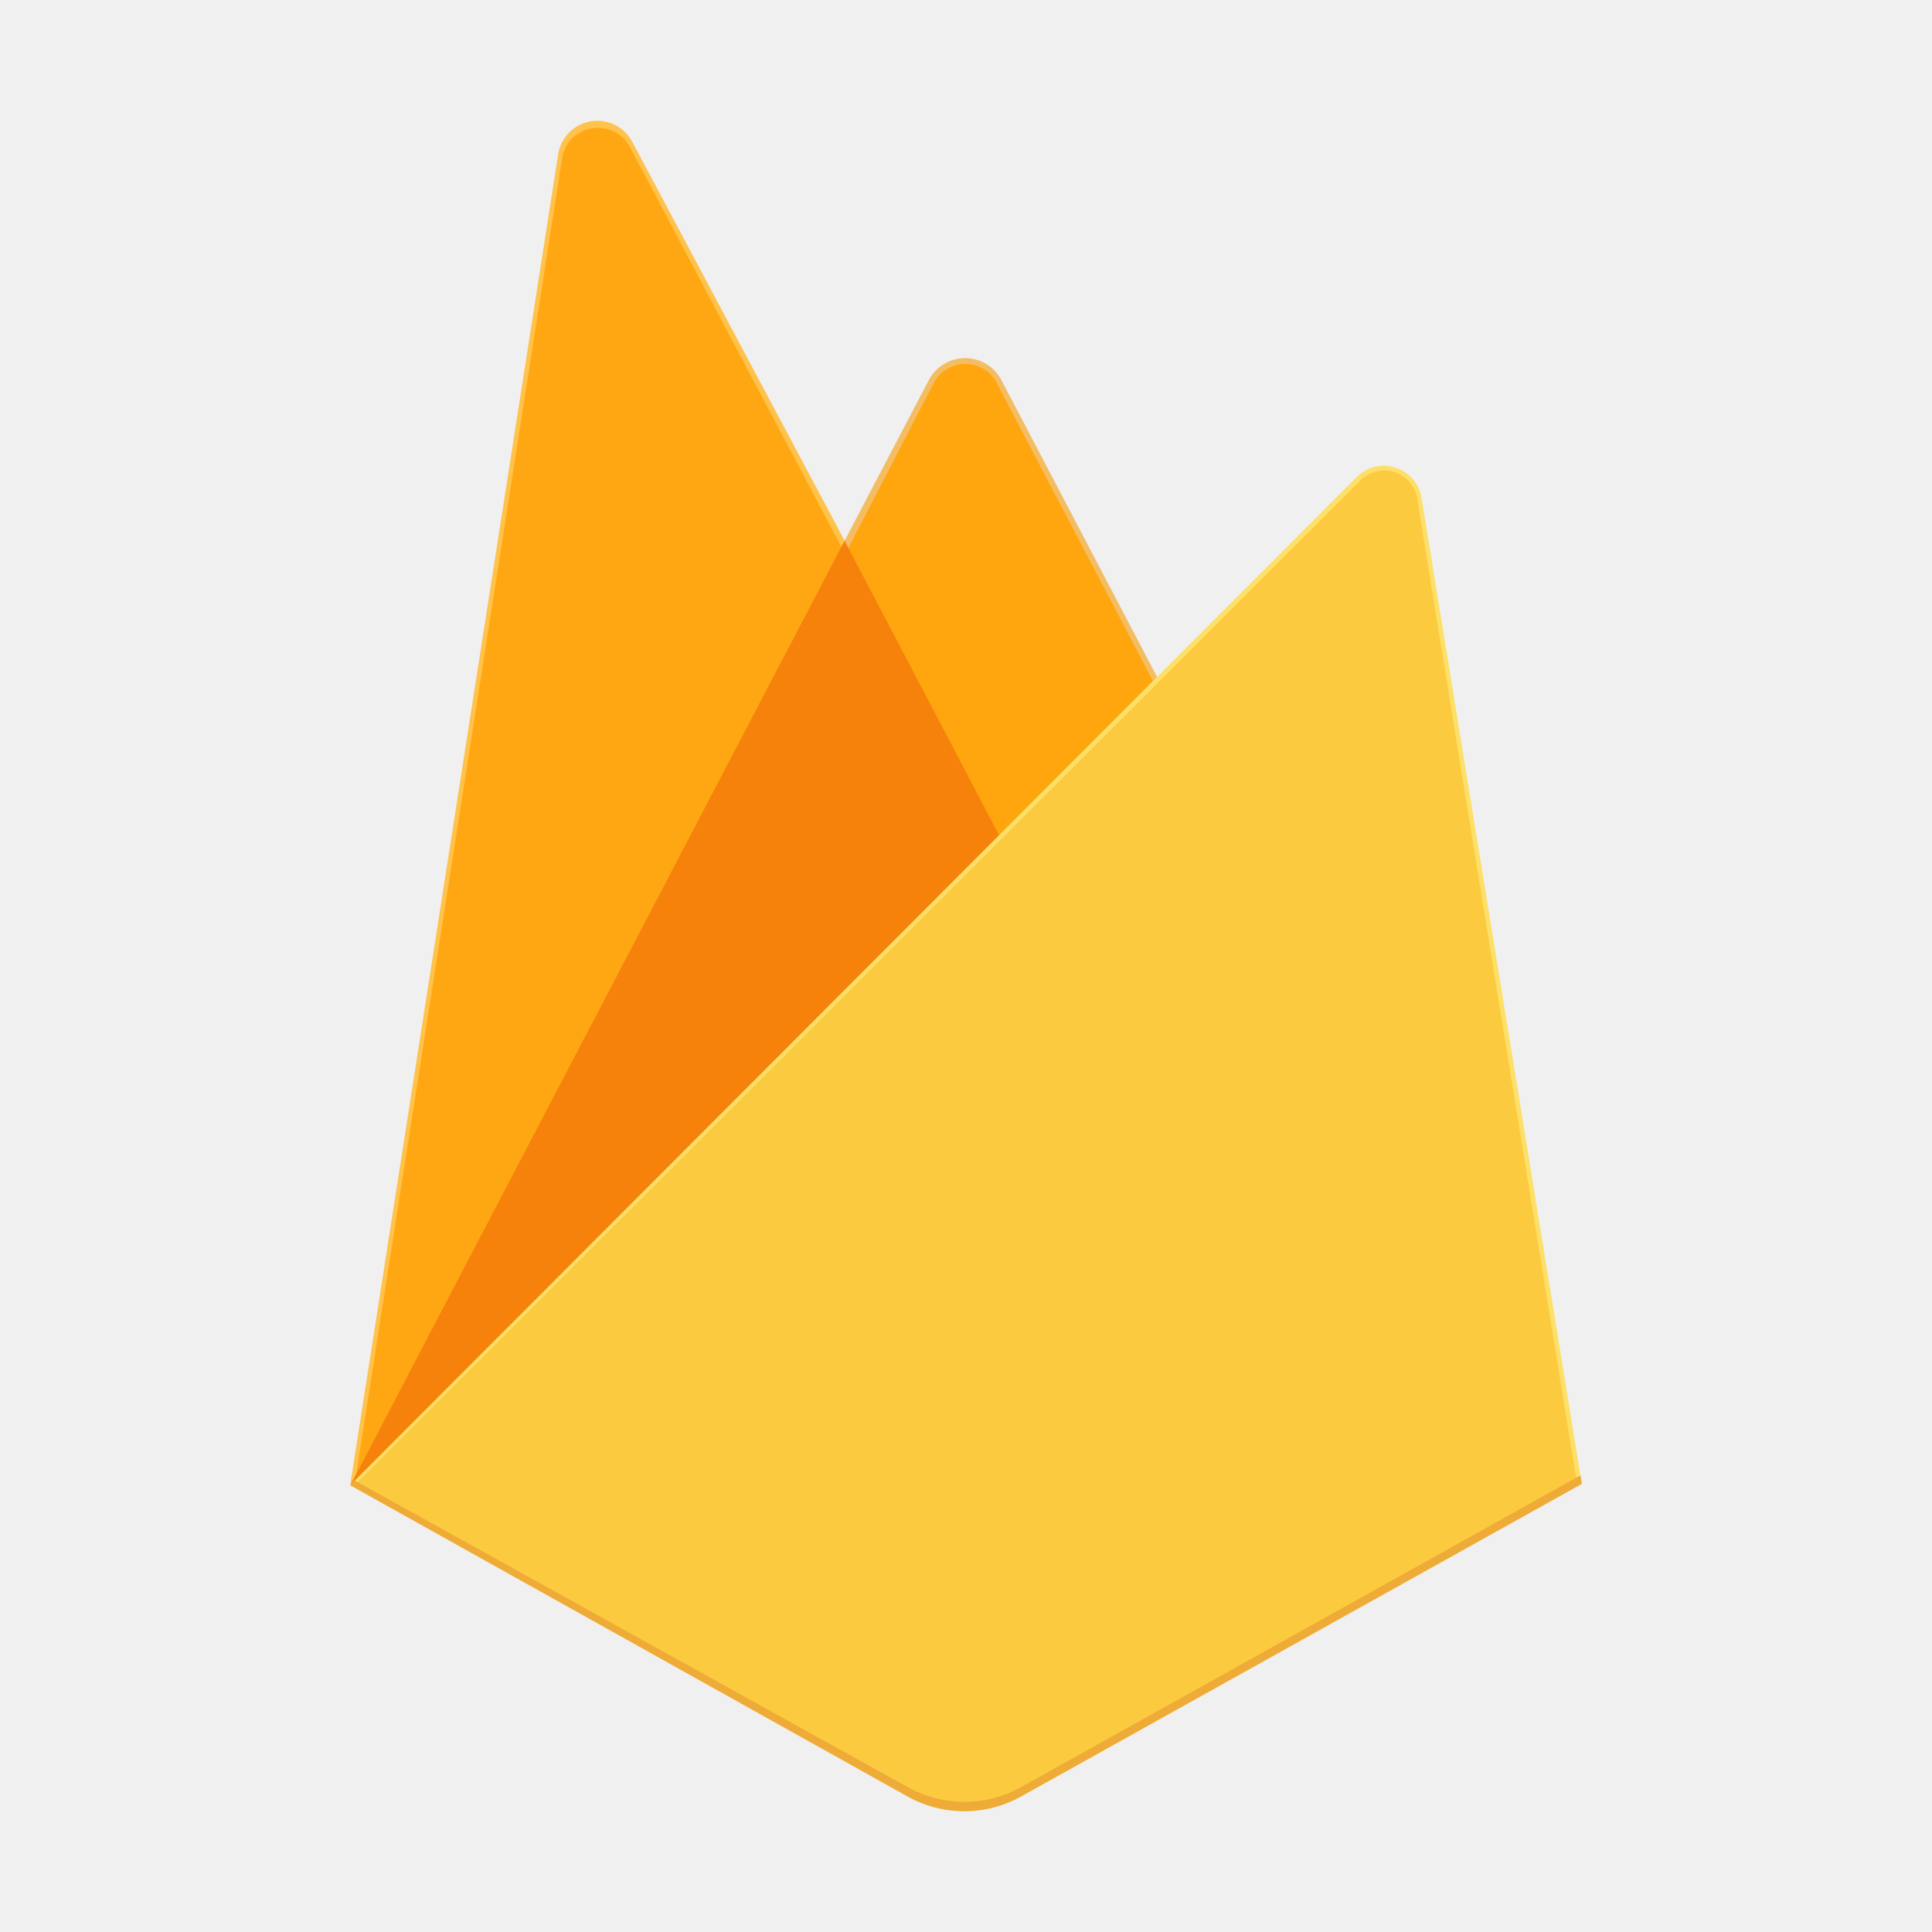
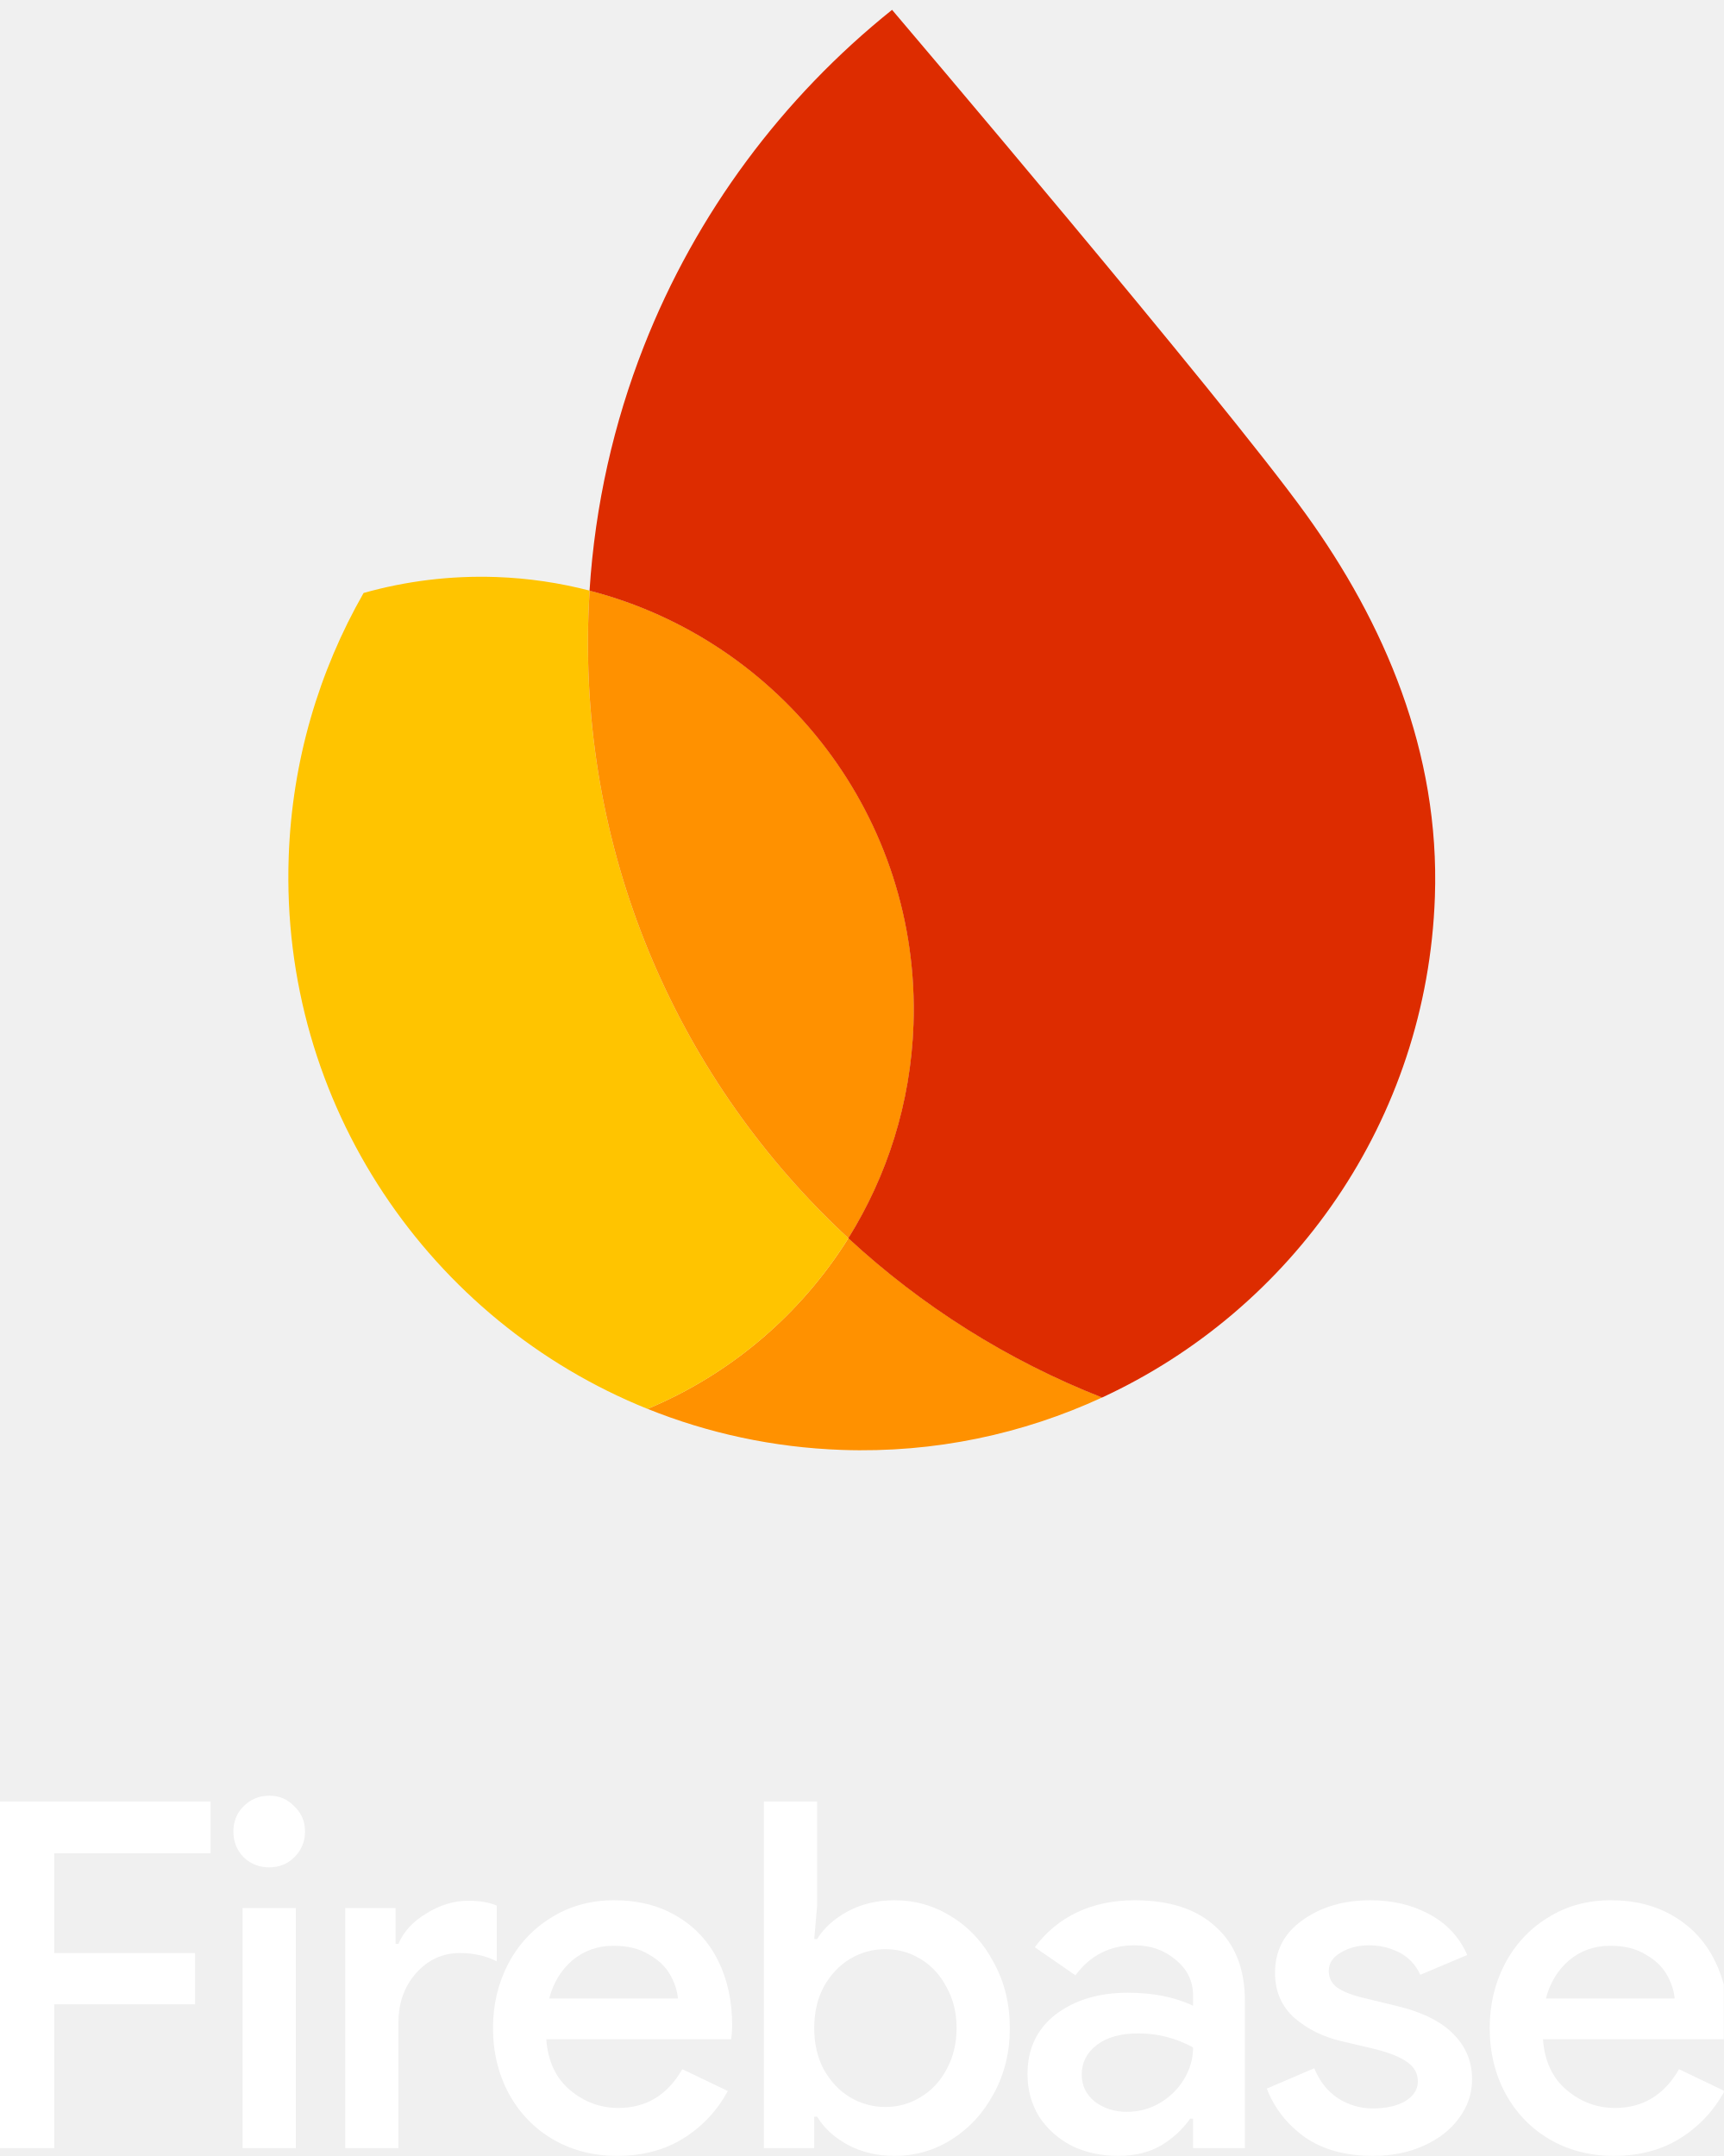
- <svg xmlns="http://www.w3.org/2000/svg" width="800px" height="800px" viewBox="0 0 32 32">
-   <path d="M5.8,24.6l.17-.237L13.99,9.149l.017-.161L10.472,2.348a.656.656,0,0,0-1.227.207Z" style="fill:#ffc24a" />
-   <path d="M5.9,24.42l.128-.25L13.965,9.114,10.439,2.448a.6.6,0,0,0-1.133.206Z" style="fill:#ffa712" />
-   <path d="M16.584,14.01l2.632-2.7L16.583,6.289a.678.678,0,0,0-1.195,0L13.981,8.971V9.2Z" style="fill:#f4bd62" />
-   <path d="M16.537,13.9l2.559-2.62L16.537,6.4a.589.589,0,0,0-1.074-.047L14.049,9.082l-.042.139Z" style="fill:#ffa50e" />
-   <polygon points="5.802 24.601 5.879 24.523 6.158 24.41 16.418 14.188 16.548 13.834 13.989 8.956 5.802 24.601" style="fill:#f6820c" />
-   <path d="M16.912,29.756,26.2,24.577,23.546,8.246A.635.635,0,0,0,22.471,7.9L5.8,24.6l9.233,5.155a1.927,1.927,0,0,0,1.878,0" style="fill:#fde068" />
-   <path d="M26.115,24.534,23.483,8.326a.557.557,0,0,0-.967-.353L5.9,24.569l9.131,5.1a1.912,1.912,0,0,0,1.863,0Z" style="fill:#fcca3f" />
-   <path d="M16.912,29.6a1.927,1.927,0,0,1-1.878,0L5.876,24.522,5.8,24.6l9.233,5.155a1.927,1.927,0,0,0,1.878,0L26.2,24.577l-.023-.14Z" style="fill:#eeab37" />
+ <svg xmlns="http://www.w3.org/2000/svg" width="327" height="409" viewBox="0 0 327 409" fill="none">
+   <g clip-path="url(#clip0_60_3832)">
+     <path d="M122.838 267.267C134.271 271.869 146.676 274.6 159.7 275.054C177.327 275.67 194.088 272.026 209.073 265.103C191.104 258.043 174.83 247.719 160.941 234.883C151.937 249.298 138.621 260.684 122.838 267.267Z" fill="#FF9100" />
+     <path d="M160.938 234.887C129.233 205.564 110 163.124 111.625 116.574C111.678 115.062 111.758 113.551 111.851 112.041C106.173 110.572 100.245 109.676 94.144 109.463C85.412 109.158 76.956 110.241 68.972 112.49C60.508 127.315 55.401 144.325 54.765 162.546C53.123 209.568 81.579 250.655 122.835 267.271C138.619 260.688 151.934 249.315 160.938 234.887Z" fill="#FFC400" />
+     <path d="M160.94 234.886C168.311 223.089 172.78 209.259 173.3 194.359C174.669 155.165 148.32 121.448 111.853 112.04C111.759 113.55 111.68 115.061 111.627 116.572C110.001 163.122 129.235 205.563 160.94 234.886Z" fill="#FF9100" />
+     <path d="M169.222 1.867C148.452 18.506 132.051 40.447 122.128 65.721C116.447 80.198 112.877 95.748 111.835 112.049C148.303 121.458 174.652 155.174 173.283 194.368C172.763 209.269 168.28 223.085 160.922 234.895C174.811 247.745 191.085 258.056 209.055 265.116C245.122 248.443 270.712 212.568 272.194 170.134C273.154 142.641 262.591 118.138 247.665 97.455C231.903 75.581 169.222 1.867 169.222 1.867Z" fill="#DD2C00" />
+     <path d="M306.103 408.978C301.633 408.978 297.592 407.937 293.98 405.855C290.429 403.773 287.643 400.896 285.622 397.222C283.602 393.487 282.592 389.324 282.592 384.732C282.592 380.324 283.541 376.283 285.439 372.609C287.398 368.875 290.123 365.936 293.612 363.793C297.102 361.589 301.082 360.487 305.552 360.487C310.143 360.487 314.123 361.497 317.491 363.517C320.919 365.538 323.521 368.354 325.297 371.967C327.072 375.518 327.96 379.62 327.96 384.273C327.96 384.824 327.93 385.375 327.868 385.926C327.807 386.477 327.777 386.783 327.777 386.844H292.694C293 391.008 294.5 394.222 297.194 396.487C299.888 398.753 302.949 399.886 306.378 399.886C311.644 399.886 315.684 397.437 318.501 392.538L327.134 396.671C325.113 400.406 322.297 403.406 318.685 405.671C315.133 407.876 310.939 408.978 306.103 408.978ZM317.674 379.13C317.552 377.661 317.062 376.16 316.205 374.63C315.348 373.099 314.001 371.813 312.164 370.773C310.388 369.671 308.154 369.119 305.46 369.119C302.46 369.119 299.858 370.038 297.653 371.875C295.51 373.711 294.041 376.13 293.245 379.13H317.674Z" fill="white" />
+     <path d="M260.419 408.978C255.215 408.978 250.899 407.784 247.47 405.396C244.103 402.947 241.715 399.886 240.307 396.212L249.307 392.355C250.348 394.865 251.848 396.763 253.807 398.049C255.827 399.335 258.032 399.977 260.419 399.977C262.93 399.977 264.981 399.518 266.573 398.6C268.164 397.62 268.96 396.365 268.96 394.834C268.96 393.365 268.318 392.171 267.032 391.253C265.746 390.273 263.634 389.416 260.695 388.681L254.45 387.212C251.021 386.416 248.052 384.946 245.541 382.803C243.092 380.599 241.868 377.752 241.868 374.262C241.868 370.038 243.613 366.701 247.103 364.252C250.593 361.742 254.878 360.487 259.96 360.487C264.185 360.487 267.92 361.374 271.165 363.15C274.471 364.926 276.859 367.497 278.328 370.864L269.42 374.63C268.562 372.732 267.246 371.324 265.471 370.405C263.695 369.487 261.766 369.028 259.685 369.028C257.664 369.028 255.889 369.487 254.358 370.405C252.827 371.262 252.062 372.426 252.062 373.895C252.062 375.181 252.582 376.222 253.623 377.018C254.725 377.814 256.44 378.487 258.766 379.038L265.562 380.691C270.154 381.854 273.583 383.63 275.848 386.018C278.114 388.344 279.246 391.161 279.246 394.467C279.246 397.161 278.42 399.61 276.767 401.814C275.175 404.018 272.94 405.763 270.062 407.049C267.246 408.335 264.032 408.978 260.419 408.978Z" fill="white" />
+     <path d="M212.088 408.978C208.843 408.978 205.904 408.335 203.271 407.049C200.7 405.702 198.649 403.865 197.118 401.539C195.649 399.151 194.914 396.457 194.914 393.457C194.914 388.681 196.69 384.916 200.241 382.161C203.853 379.405 208.414 378.028 213.925 378.028C218.762 378.028 222.894 378.854 226.323 380.508V378.579C226.323 375.824 225.221 373.558 223.017 371.783C220.874 369.946 218.272 369.028 215.21 369.028C210.557 369.028 206.823 370.926 204.006 374.722L196.292 369.395C198.435 366.517 201.098 364.313 204.282 362.783C207.527 361.252 211.17 360.487 215.21 360.487C221.884 360.487 227.027 362.17 230.639 365.538C234.313 368.844 236.15 373.528 236.15 379.589V407.508H226.323V401.906H225.772C224.303 403.988 222.435 405.702 220.17 407.049C217.904 408.335 215.21 408.978 212.088 408.978ZM213.741 400.62C216.006 400.62 218.088 400.069 219.986 398.967C221.945 397.804 223.476 396.304 224.578 394.467C225.741 392.569 226.323 390.549 226.323 388.406C223.078 386.63 219.619 385.742 215.945 385.742C212.578 385.742 209.945 386.477 208.047 387.946C206.149 389.416 205.2 391.283 205.2 393.549C205.2 395.63 206.027 397.345 207.68 398.692C209.394 399.977 211.414 400.62 213.741 400.62Z" fill="white" />
+     <path d="M169.703 408.978C166.397 408.978 163.427 408.274 160.794 406.865C158.223 405.457 156.294 403.682 155.009 401.539H154.457V407.508H144.906V341.752H155.009V361.497L154.457 367.834H155.009C156.294 365.752 158.223 364.007 160.794 362.599C163.427 361.191 166.397 360.487 169.703 360.487C173.621 360.487 177.234 361.528 180.54 363.609C183.907 365.691 186.571 368.599 188.53 372.334C190.55 376.007 191.56 380.14 191.56 384.732C191.56 389.324 190.55 393.457 188.53 397.13C186.571 400.804 183.907 403.712 180.54 405.855C177.234 407.937 173.621 408.978 169.703 408.978ZM167.958 399.702C170.346 399.702 172.55 399.09 174.57 397.865C176.652 396.641 178.305 394.896 179.53 392.63C180.815 390.304 181.458 387.671 181.458 384.732C181.458 381.793 180.815 379.191 179.53 376.926C178.305 374.599 176.652 372.824 174.57 371.599C172.55 370.375 170.346 369.762 167.958 369.762C165.57 369.762 163.335 370.375 161.254 371.599C159.233 372.824 157.58 374.569 156.294 376.834C155.07 379.099 154.457 381.732 154.457 384.732C154.457 387.732 155.07 390.365 156.294 392.63C157.58 394.896 159.233 396.641 161.254 397.865C163.335 399.09 165.57 399.702 167.958 399.702Z" fill="white" />
+     <path d="M117.032 408.978C112.563 408.978 108.522 407.937 104.91 405.855C101.358 403.773 98.573 400.896 96.552 397.222C94.532 393.487 93.522 389.324 93.522 384.732C93.522 380.324 94.471 376.283 96.368 372.609C98.328 368.875 101.052 365.936 104.542 363.793C108.032 361.589 112.012 360.487 116.481 360.487C121.073 360.487 125.053 361.497 128.42 363.517C131.849 365.538 134.451 368.354 136.227 371.967C138.002 375.518 138.89 379.62 138.89 384.273C138.89 384.824 138.859 385.375 138.798 385.926C138.737 386.477 138.706 386.783 138.706 386.844H103.624C103.93 391.008 105.43 394.222 108.124 396.488C110.818 398.753 113.879 399.886 117.308 399.886C122.573 399.886 126.614 397.437 129.431 392.538L138.063 396.671C136.043 400.406 133.227 403.406 129.614 405.671C126.063 407.876 121.869 408.978 117.032 408.978ZM128.604 379.13C128.482 377.661 127.992 376.16 127.135 374.63C126.277 373.099 124.93 371.813 123.094 370.773C121.318 369.671 119.083 369.12 116.389 369.12C113.389 369.12 110.787 370.038 108.583 371.875C106.44 373.711 104.971 376.13 104.175 379.13H128.604Z" fill="white" />
+     <path d="M65.484 361.956H75.036V368.752H75.587C76.566 366.426 78.342 364.497 80.913 362.966C83.485 361.375 86.118 360.579 88.811 360.579C91.016 360.579 92.822 360.885 94.23 361.497V372.058C92.148 371.018 89.822 370.497 87.25 370.497C83.944 370.497 81.158 371.783 78.893 374.354C76.689 376.865 75.587 379.957 75.587 383.63V407.508H65.484V361.956Z" fill="white" />
+     <path d="M51.066 354.242C49.168 354.242 47.545 353.599 46.198 352.313C44.912 350.966 44.27 349.344 44.27 347.446C44.27 345.548 44.912 343.956 46.198 342.67C47.545 341.323 49.168 340.649 51.066 340.649C52.964 340.649 54.556 341.323 55.841 342.67C57.188 343.956 57.862 345.548 57.862 347.446C57.862 349.344 57.188 350.966 55.841 352.313C54.556 353.599 52.964 354.242 51.066 354.242ZM46.014 361.956H56.117V407.508H46.014V361.956Z" fill="white" />
+     <path d="M0 341.752H39.95V351.578H10.286V370.497H37.011V380.232H10.286V407.508H0V341.752Z" fill="white" />
+   </g>
+   <defs>
+     <clipPath id="clip0_60_3832">
+       <rect width="327" height="409" fill="white" />
+     </clipPath>
+   </defs>
</svg>
